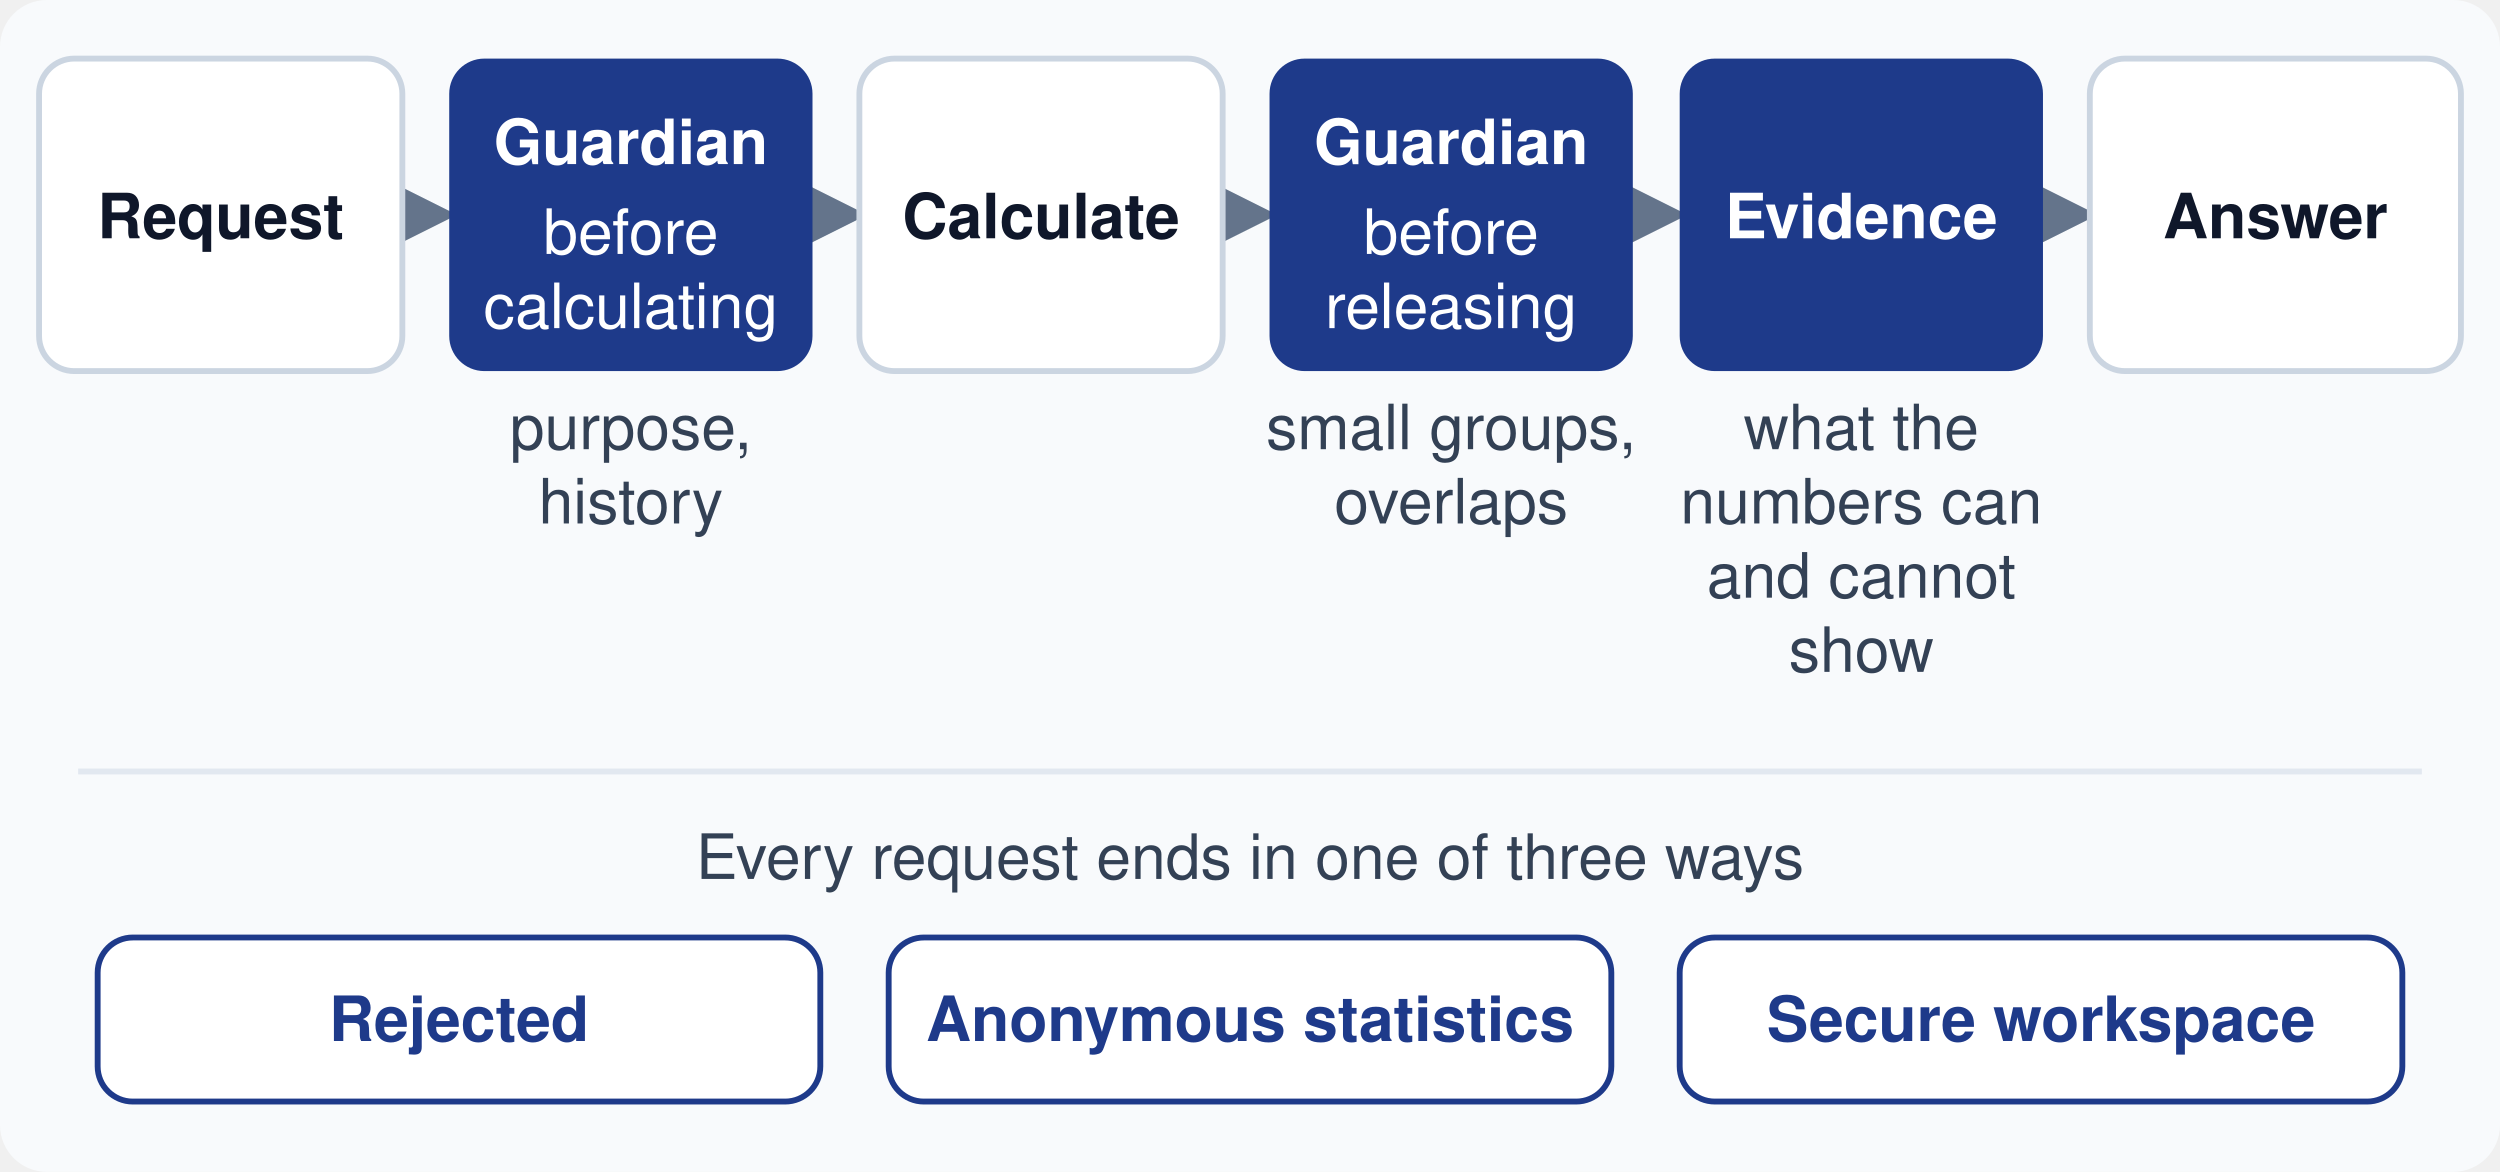
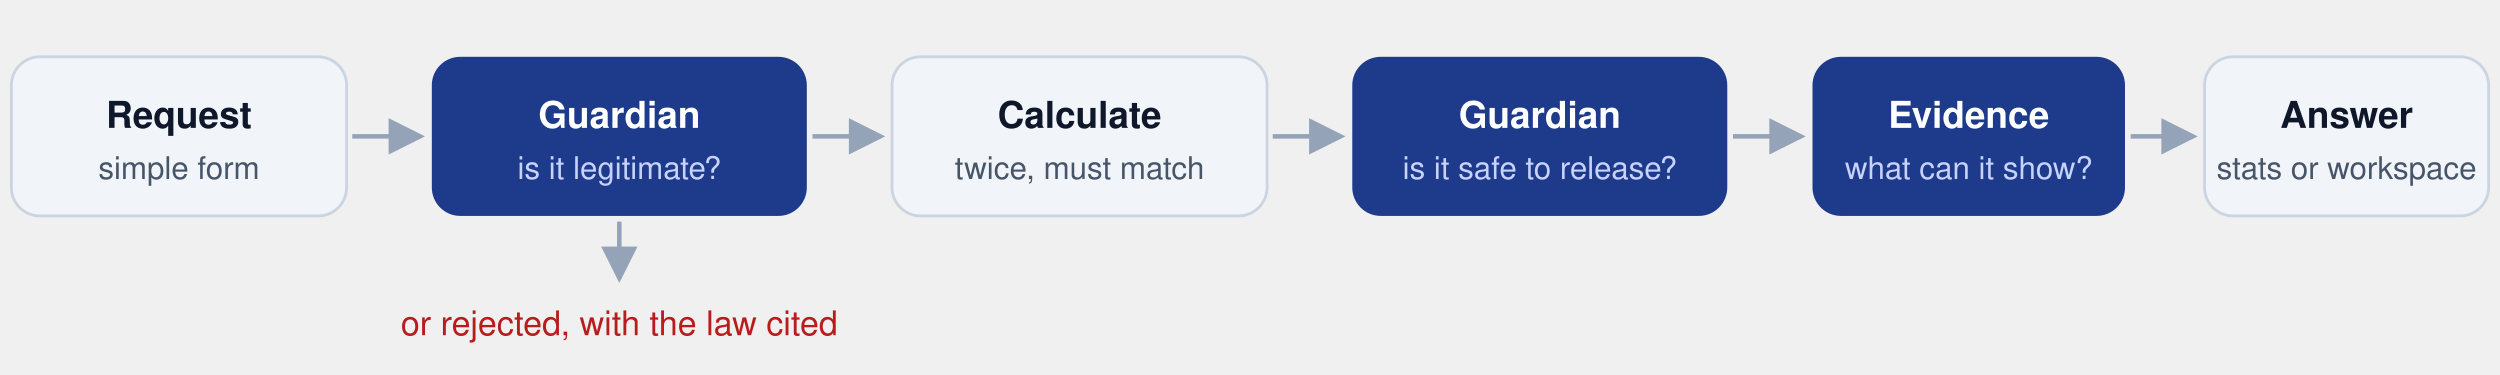
- <svg xmlns="http://www.w3.org/2000/svg" width="1280" height="600" viewBox="0 0 1280 600" font-family="Helvetica, Arial, sans-serif" text-anchor="middle">
-   <rect width="1280" height="600" rx="24" fill="#f8fafc" />
+ <svg xmlns="http://www.w3.org/2000/svg" width="880" height="132" viewBox="0 0 880 132" font-family="Helvetica, Arial, sans-serif">
  <defs>
-     <marker id="ar" markerWidth="10" markerHeight="10" refX="8" refY="5" orient="auto">
-       <path d="M0,0 L10,5 L0,10 z" fill="#64748b" />
+     <marker id="a" markerWidth="8" markerHeight="8" refX="7" refY="4" orient="auto">
+       <path d="M0,0 L8,4 L0,8 z" fill="#94a3b8" />
    </marker>
  </defs>
-   <g stroke="#64748b" stroke-width="4" marker-end="url(#ar)">
-     <line x1="208" y1="110" x2="226" y2="110" />
-     <line x1="418" y1="110" x2="436" y2="110" />
-     <line x1="628" y1="110" x2="646" y2="110" />
-     <line x1="838" y1="110" x2="856" y2="110" />
-     <line x1="1048" y1="110" x2="1066" y2="110" />
+   <g font-size="13" text-anchor="middle">
+     <rect x="4" y="20" width="118" height="56" rx="10" fill="#f1f5f9" stroke="#cbd5e1" />
+     <text x="63" y="45" fill="#0f172a" font-weight="700">Request</text>
+     <text x="63" y="63" fill="#475569" font-size="11">simple form</text>
+     <rect x="152" y="20" width="132" height="56" rx="10" fill="#1e3a8a" />
+     <text x="218" y="45" fill="#fff" font-weight="700">Guardian</text>
+     <text x="218" y="63" fill="#c7d2fe" font-size="11">is it legitimate?</text>
+     <rect x="314" y="20" width="132" height="56" rx="10" fill="#f1f5f9" stroke="#cbd5e1" />
+     <text x="380" y="45" fill="#0f172a" font-weight="700">Calculate</text>
+     <text x="380" y="63" fill="#475569" font-size="11">twice, must match</text>
+     <rect x="476" y="20" width="132" height="56" rx="10" fill="#1e3a8a" />
+     <text x="542" y="45" fill="#fff" font-weight="700">Guardian</text>
+     <text x="542" y="63" fill="#c7d2fe" font-size="11">is it safe to release?</text>
+     <rect x="638" y="20" width="110" height="56" rx="10" fill="#1e3a8a" />
+     <text x="693" y="45" fill="#fff" font-weight="700">Evidence</text>
+     <text x="693" y="63" fill="#c7d2fe" font-size="11">what can it show?</text>
+     <rect x="776" y="20" width="100" height="56" rx="10" fill="#f1f5f9" stroke="#cbd5e1" />
+     <text x="826" y="45" fill="#0f172a" font-weight="700">Answer</text>
+     <text x="826" y="63" fill="#475569" font-size="11">stats or workspace</text>
  </g>
-   <g font-size="32">
-     <rect x="20" y="30" width="186" height="160" rx="18" fill="#ffffff" stroke="#cbd5e1" stroke-width="3" />
-     <text x="113" y="122" font-weight="700" fill="#0f172a">Request</text>
-     <rect x="230" y="30" width="186" height="160" rx="18" fill="#1e3a8a" />
-     <text x="323" y="84" font-weight="700" fill="#ffffff">Guardian</text>
-     <text x="323" y="130" fill="#ffffff">before</text>
-     <text x="323" y="168" fill="#ffffff">calculating</text>
-     <rect x="440" y="30" width="186" height="160" rx="18" fill="#ffffff" stroke="#cbd5e1" stroke-width="3" />
-     <text x="533" y="122" font-weight="700" fill="#0f172a">Calculate</text>
-     <rect x="650" y="30" width="186" height="160" rx="18" fill="#1e3a8a" />
-     <text x="743" y="84" font-weight="700" fill="#ffffff">Guardian</text>
-     <text x="743" y="130" fill="#ffffff">before</text>
-     <text x="743" y="168" fill="#ffffff">releasing</text>
-     <rect x="860" y="30" width="186" height="160" rx="18" fill="#1e3a8a" />
-     <text x="953" y="122" font-weight="700" fill="#ffffff">Evidence</text>
-     <rect x="1070" y="30" width="190" height="160" rx="18" fill="#ffffff" stroke="#cbd5e1" stroke-width="3" />
-     <text x="1165" y="122" font-weight="700" fill="#0f172a">Answer</text>
+   <g stroke="#94a3b8" stroke-width="1.6" marker-end="url(#a)">
+     <line x1="124" y1="48" x2="148" y2="48" />
+     <line x1="286" y1="48" x2="310" y2="48" />
+     <line x1="448" y1="48" x2="472" y2="48" />
+     <line x1="610" y1="48" x2="634" y2="48" />
+     <line x1="750" y1="48" x2="772" y2="48" />
+     <line x1="218" y1="78" x2="218" y2="98" />
  </g>
-   <g font-size="32" fill="#334155">
-     <text x="323" y="230">purpose,</text>
-     <text x="323" y="268">history</text>
-     <text x="743" y="230">small groups,</text>
-     <text x="743" y="268">overlaps</text>
-     <text x="953" y="230">what the</text>
-     <text x="953" y="268">numbers can</text>
-     <text x="953" y="306">and cannot</text>
-     <text x="953" y="344">show</text>
-   </g>
-   <line x1="40" y1="395" x2="1240" y2="395" stroke="#e2e8f0" stroke-width="3" />
-   <text x="640" y="450" font-size="32" fill="#334155">Every request ends in one of three ways</text>
-   <g font-size="32" font-weight="700">
-     <rect x="50" y="480" width="370" height="84" rx="18" fill="#ffffff" stroke="#1e3a8a" stroke-width="3" />
-     <text x="235" y="533" fill="#1e3a8a">Rejected</text>
-     <rect x="455" y="480" width="370" height="84" rx="18" fill="#ffffff" stroke="#1e3a8a" stroke-width="3" />
-     <text x="640" y="533" fill="#1e3a8a">Anonymous statistics</text>
-     <rect x="860" y="480" width="370" height="84" rx="18" fill="#ffffff" stroke="#1e3a8a" stroke-width="3" />
-     <text x="1045" y="533" fill="#1e3a8a">Secure workspace</text>
-   </g>
+   <text x="218" y="118" text-anchor="middle" font-size="12" fill="#b91c1c">or rejected, with the law cited</text>
</svg>
